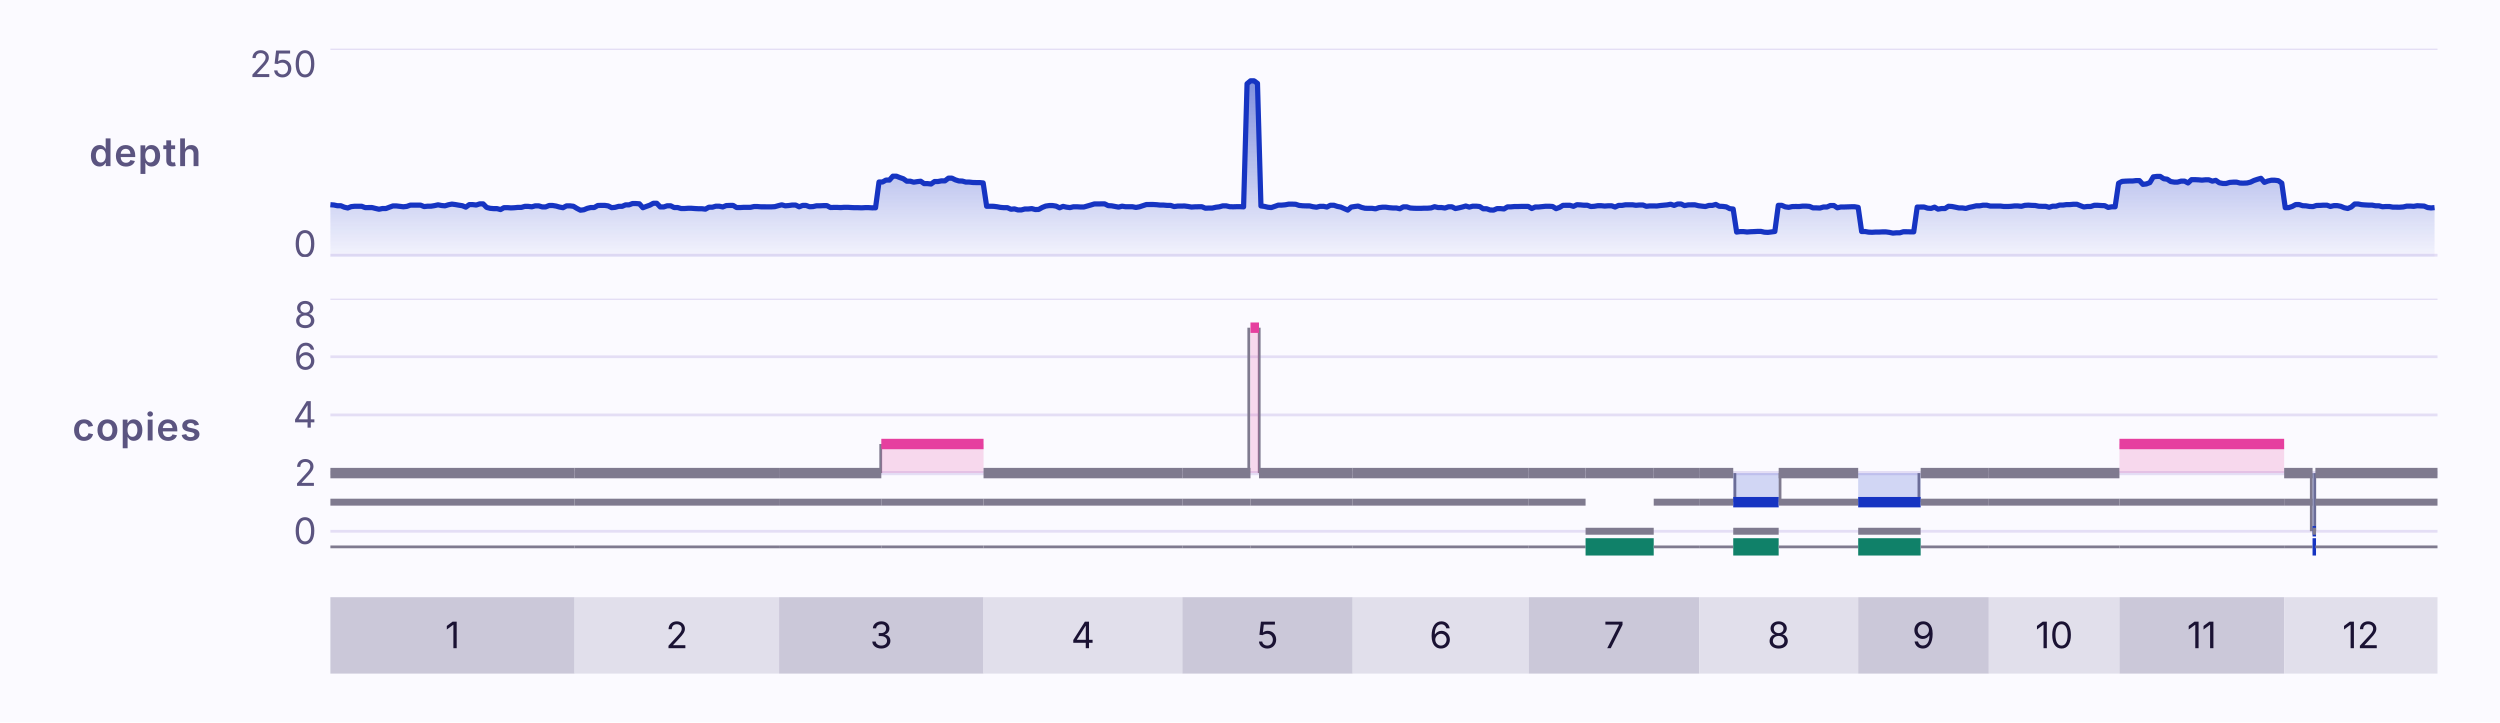
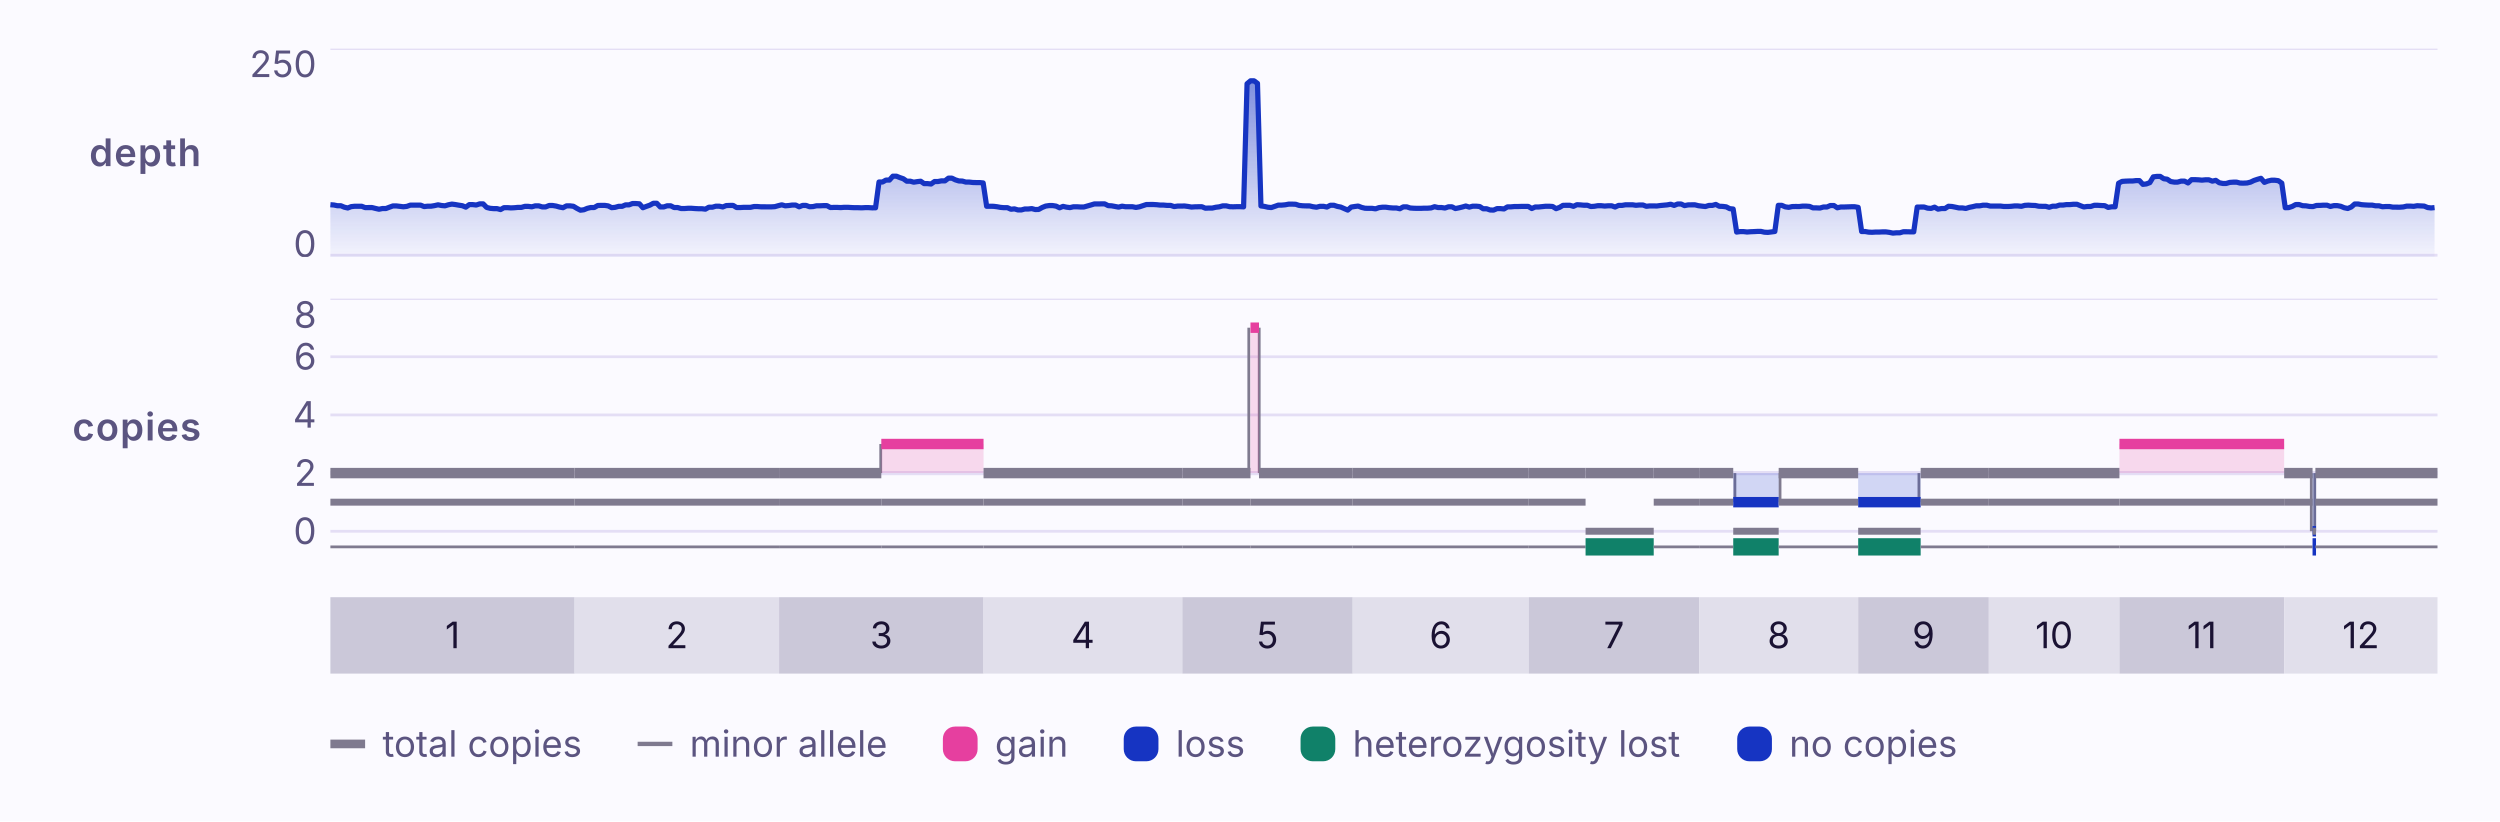
- <svg xmlns="http://www.w3.org/2000/svg" width="720" height="208" viewBox="0 0 720 208" font-family="Inter, Liberation Sans, Arial, Helvetica, sans-serif" role="img" aria-labelledby="karyon-title karyon-desc">
+ <svg xmlns="http://www.w3.org/2000/svg" width="720" height="236.5" viewBox="0 0 720 236.5" font-family="Inter, Liberation Sans, Arial, Helvetica, sans-serif" role="img" aria-labelledby="karyon-title karyon-desc">
  <defs>
    <clipPath id="karyon-clip-0">
      <rect x="67.895" y="14" width="634.105" height="60" />
    </clipPath>
    <linearGradient id="karyon-fade-1" x1="0" y1="0" x2="0" y2="1">
      <stop offset="0" stop-color="#1634c2" stop-opacity="0.54" />
      <stop offset="1" stop-color="#1634c2" stop-opacity="0.03" />
    </linearGradient>
    <clipPath id="karyon-clip-2">
      <rect x="80.369" y="86" width="621.631" height="74" />
    </clipPath>
    <clipPath id="karyon-clip-3">
      <rect x="95.152" y="172" width="606.848" height="22" />
    </clipPath>
+     <clipPath id="karyon-clip-4">
+       <rect x="95.152" y="206" width="606.848" height="16.5" />
+     </clipPath>
  </defs>
-   <rect x="0" y="0" width="720" height="208" fill="#fbfaff" />
+   <rect x="0" y="0" width="720" height="236.5" fill="#fbfaff" />
  <text x="57.895" y="47.85" fill="#5b5480" font-size="11" text-anchor="end" font-weight="600" letter-spacing="0.03em">depth</text>
  <g clip-path="url(#karyon-clip-0)">
    <line x1="95.152" y1="73.5" x2="702" y2="73.5" stroke="#e4def5" stroke-width="0.8" />
    <path d="M95.152 74 L95.152 58.959 L96.152 59.038 L97.152 59.247 L98.152 59.247 L99.152 59.67 L100.152 59.9 L101.152 59.509 L102.152 59.403 L103.152 59.401 L104.152 59.401 L105.152 59.785 L106.152 59.78 L107.152 59.78 L108.152 60.032 L109.152 60.258 L110.152 60.056 L111.152 60.056 L112.152 59.677 L113.152 59.31 L114.152 59.31 L115.152 59.427 L116.152 59.554 L117.152 59.444 L118.152 59.086 L119.152 59.086 L120.152 59.086 L121.152 59.086 L122.152 59.497 L123.152 59.382 L124.152 59.382 L125.152 59.218 L126.152 58.986 L127.152 59.185 L128.152 59.276 L129.152 58.971 L130.152 58.782 L131.152 58.914 L132.152 59.091 L133.152 59.247 L134.152 59.655 L135.152 58.93 L136.152 58.93 L137.152 59.046 L138.152 58.719 L139.152 58.719 L140.152 59.739 L141.152 59.994 L142.152 60.085 L143.152 60.085 L144.152 60.354 L145.152 59.802 L146.152 59.802 L147.152 59.878 L148.152 59.828 L149.152 59.73 L150.152 59.73 L151.152 59.434 L152.152 59.434 L153.152 59.562 L154.152 59.288 L155.152 59.288 L156.152 59.59 L157.152 59.59 L158.152 59.185 L159.152 59.185 L160.152 59.348 L161.152 59.631 L162.152 59.818 L163.152 59.288 L164.152 59.288 L165.152 59.41 L166.152 60.015 L167.152 60.536 L168.152 60.414 L169.152 60.001 L170.152 59.763 L171.152 59.763 L172.152 59.185 L173.152 59.149 L174.152 59.149 L175.152 59.298 L176.152 59.806 L177.152 59.715 L178.152 59.43 L179.152 59.43 L180.152 59.005 L181.152 59.005 L182.152 58.621 L183.152 58.621 L184.152 58.7 L185.152 59.823 L186.152 59.444 L187.152 59.091 L188.152 58.546 L189.152 58.546 L190.152 59.602 L191.152 59.6 L192.152 59.266 L193.152 59.266 L194.152 59.768 L195.152 59.768 L196.152 60.058 L197.152 60.058 L198.152 59.986 L199.152 59.986 L200.152 60.063 L201.152 60.114 L202.152 60.114 L203.152 60.238 L204.152 59.677 L205.152 59.677 L206.152 59.386 L207.152 59.386 L208.152 59.607 L209.152 59.206 L210.152 59.166 L211.152 59.166 L212.152 59.775 L213.152 59.775 L214.152 59.715 L215.152 59.715 L216.152 59.706 L217.152 59.485 L218.152 59.485 L219.152 59.566 L220.152 59.566 L221.152 59.576 L222.152 59.576 L223.152 59.518 L224.152 59.235 L225.152 58.988 L226.152 59.278 L227.152 59.197 L228.152 59.058 L229.152 59.058 L230.152 59.562 L231.152 59.166 L232.152 59.166 L233.152 59.542 L234.152 59.494 L235.152 59.271 L236.152 59.271 L237.152 59.221 L238.152 59.221 L239.152 59.766 L240.152 59.734 L241.152 59.734 L242.152 59.782 L243.152 59.706 L244.152 59.706 L245.152 59.773 L246.152 59.814 L247.152 59.814 L248.152 59.852 L249.152 59.794 L250.152 59.794 L251.152 59.857 L252.152 59.85 L253.152 52.424 L254.152 52.424 L255.152 51.867 L256.152 51.867 L257.152 50.739 L258.152 50.739 L259.152 51.14 L260.152 51.483 L261.152 52.184 L262.152 52.184 L263.152 52.47 L264.152 52.311 L265.152 52.194 L266.152 52.882 L267.152 52.882 L268.152 52.993 L269.152 52.275 L270.152 52.275 L271.152 52.083 L272.152 52.083 L273.152 51.313 L274.152 51.313 L275.152 51.802 L276.152 52.114 L277.152 52.148 L278.152 52.441 L279.152 52.441 L280.152 52.556 L281.152 52.585 L282.152 52.585 L283.152 52.69 L284.152 59.401 L285.152 59.401 L286.152 59.418 L287.152 59.542 L288.152 59.727 L289.152 59.814 L290.152 59.814 L291.152 60.265 L292.152 60.157 L293.152 60.459 L294.152 60.459 L295.152 60.188 L296.152 60.188 L297.152 60.08 L298.152 60.346 L299.152 60.318 L300.152 59.754 L301.152 59.353 L302.152 59.204 L303.152 59.204 L304.152 59.362 L305.152 59.85 L306.152 59.439 L307.152 59.662 L308.152 59.787 L309.152 59.554 L310.152 59.554 L311.152 59.614 L312.152 59.614 L313.152 59.329 L314.152 59.046 L315.152 58.741 L316.152 58.741 L317.152 58.717 L318.152 58.717 L319.152 59.223 L320.152 59.281 L321.152 59.463 L322.152 59.653 L323.152 59.377 L324.152 59.538 L325.152 59.538 L326.152 59.542 L327.152 59.739 L328.152 59.564 L329.152 59.233 L330.152 58.906 L331.152 58.897 L332.152 58.897 L333.152 58.957 L334.152 59.067 L335.152 59.067 L336.152 59.158 L337.152 59.158 L338.152 59.494 L339.152 59.35 L340.152 59.35 L341.152 59.326 L342.152 59.458 L343.152 59.634 L344.152 59.564 L345.152 59.545 L346.152 59.545 L347.152 59.962 L348.152 59.919 L349.152 59.919 L350.152 59.689 L351.152 59.569 L352.152 59.286 L353.152 59.286 L354.152 59.528 L355.152 59.557 L356.152 59.523 L357.152 59.523 L358.152 59.574 L359.152 24.121 L360.152 23.278 L361.152 23.278 L362.152 24.01 L363.152 59.31 L364.152 59.444 L365.152 59.682 L366.152 59.773 L367.152 59.43 L368.152 59.072 L369.152 59.072 L370.152 58.983 L371.152 58.791 L372.152 58.791 L373.152 58.83 L374.152 59.163 L375.152 59.262 L376.152 59.3 L377.152 59.3 L378.152 59.538 L379.152 59.677 L380.152 59.418 L381.152 59.418 L382.152 59.629 L383.152 59.113 L384.152 59.113 L385.152 59.444 L386.152 59.638 L387.152 60.078 L388.152 60.507 L389.152 59.634 L390.152 59.473 L391.152 59.346 L392.152 59.737 L393.152 59.982 L394.152 60.003 L395.152 60.003 L396.152 60.147 L397.152 59.794 L398.152 59.679 L399.152 59.679 L400.152 59.821 L401.152 59.9 L402.152 59.9 L403.152 60.123 L404.152 59.574 L405.152 59.574 L406.152 59.905 L407.152 59.974 L408.152 60.006 L409.152 60.006 L410.152 59.958 L411.152 59.958 L412.152 59.883 L413.152 59.528 L414.152 59.768 L415.152 59.768 L416.152 59.917 L417.152 59.562 L418.152 59.562 L419.152 60.063 L420.152 59.864 L421.152 59.619 L422.152 59.329 L423.152 59.65 L424.152 59.379 L425.152 59.379 L426.152 59.48 L427.152 60.123 L428.152 60.123 L429.152 60.474 L430.152 60.505 L431.152 60.08 L432.152 60.08 L433.152 60.178 L434.152 59.574 L435.152 59.574 L436.152 59.48 L437.152 59.48 L438.152 59.446 L439.152 59.446 L440.152 59.451 L441.152 60.054 L442.152 59.612 L443.152 59.612 L444.152 59.506 L445.152 59.401 L446.152 59.401 L447.152 59.466 L448.152 60.092 L449.152 59.73 L450.152 59.13 L451.152 59.127 L452.152 59.127 L453.152 59.427 L454.152 58.954 L455.152 59.012 L456.152 59.108 L457.152 59.108 L458.152 59.478 L459.152 59.415 L460.152 59.242 L461.152 59.242 L462.152 59.348 L463.152 59.269 L464.152 59.269 L465.152 59.624 L466.152 59.154 L467.152 59.154 L468.152 58.978 L469.152 58.976 L470.152 58.976 L471.152 59.127 L472.152 59.036 L473.152 59.036 L474.152 59.413 L475.152 59.302 L476.152 59.302 L477.152 59.329 L478.152 59.192 L479.152 59.096 L480.152 59.007 L481.152 58.818 L482.152 59.158 L483.152 58.758 L484.152 58.758 L485.152 59.218 L486.152 59.014 L487.152 58.993 L488.152 58.993 L489.152 59.245 L490.152 59.37 L491.152 59.48 L492.152 59.168 L493.152 59.156 L494.152 58.875 L495.152 59.406 L496.152 59.442 L497.152 59.571 L498.152 60.09 L499.152 60.202 L500.152 66.834 L501.152 66.704 L502.152 66.704 L503.152 66.817 L504.152 66.74 L505.152 66.699 L506.152 66.646 L507.152 66.646 L508.152 66.872 L509.152 66.925 L510.152 66.8 L511.152 66.668 L512.152 59.139 L513.152 59.139 L514.152 59.569 L515.152 59.715 L516.152 59.494 L517.152 59.468 L518.152 59.485 L519.152 59.365 L520.152 59.365 L521.152 59.446 L522.152 59.871 L523.152 59.871 L524.152 59.914 L525.152 59.619 L526.152 59.619 L527.152 59.187 L528.152 59.187 L529.152 59.842 L530.152 59.614 L531.152 59.614 L532.152 59.578 L533.152 59.545 L534.152 59.545 L535.152 59.725 L536.152 66.678 L537.152 66.678 L538.152 66.855 L539.152 66.898 L540.152 66.836 L541.152 66.836 L542.152 66.786 L543.152 66.786 L544.152 66.925 L545.152 67.136 L546.152 67.047 L547.152 67.047 L548.152 66.75 L549.152 66.75 L550.152 66.774 L551.152 66.774 L552.152 59.634 L553.152 59.626 L554.152 59.626 L555.152 59.948 L556.152 60.022 L557.152 59.66 L558.152 60.234 L559.152 60.061 L560.152 60.061 L561.152 59.406 L562.152 59.466 L563.152 59.667 L564.152 59.881 L565.152 59.881 L566.152 60.037 L567.152 59.718 L568.152 59.518 L569.152 59.278 L570.152 59.278 L571.152 59.091 L572.152 59.091 L573.152 59.341 L574.152 59.346 L575.152 59.35 L576.152 59.35 L577.152 59.47 L578.152 59.47 L579.152 59.422 L580.152 59.314 L581.152 59.314 L582.152 59.42 L583.152 59.144 L584.152 59.084 L585.152 59.149 L586.152 59.182 L587.152 59.391 L588.152 59.42 L589.152 59.42 L590.152 59.698 L591.152 59.386 L592.152 59.386 L593.152 59.062 L594.152 59.062 L595.152 58.921 L596.152 58.921 L597.152 58.825 L598.152 58.825 L599.152 59.24 L600.152 59.607 L601.152 59.458 L602.152 59.458 L603.152 59.125 L604.152 59.125 L605.152 59.199 L606.152 59.23 L607.152 59.737 L608.152 59.562 L609.152 59.562 L610.152 52.774 L611.152 52.246 L612.152 52.172 L613.152 52.134 L614.152 52.134 L615.152 52.016 L616.152 52.016 L617.152 53.096 L618.152 52.971 L619.152 52.599 L620.152 50.934 L621.152 50.809 L622.152 50.809 L623.152 51.474 L624.152 51.608 L625.152 52.278 L626.152 52.446 L627.152 52.446 L628.152 52.165 L629.152 52.165 L630.152 52.69 L631.152 51.742 L632.152 51.742 L633.152 51.79 L634.152 51.882 L635.152 51.786 L636.152 51.786 L637.152 52.17 L638.152 51.944 L639.152 52.633 L640.152 52.832 L641.152 52.832 L642.152 52.537 L643.152 52.465 L644.152 52.465 L645.152 52.726 L646.152 52.741 L647.152 52.7 L648.152 52.455 L649.152 51.973 L650.152 51.637 L651.152 51.356 L652.152 52.522 L653.152 52.134 L654.152 51.908 L655.152 51.908 L656.152 52.038 L657.152 52.743 L658.152 59.818 L659.152 59.787 L660.152 59.461 L661.152 58.914 L662.152 58.914 L663.152 59.245 L664.152 59.283 L665.152 59.458 L666.152 59.492 L667.152 59.17 L668.152 59.158 L669.152 59.091 L670.152 59.091 L671.152 59.456 L672.152 59.223 L673.152 59.223 L674.152 59.418 L675.152 59.835 L676.152 60.042 L677.152 59.626 L678.152 58.753 L679.152 58.753 L680.152 58.947 L681.152 59.022 L682.152 59.074 L683.152 59.074 L684.152 59.271 L685.152 59.271 L686.152 59.545 L687.152 59.478 L688.152 59.478 L689.152 59.662 L690.152 59.662 L691.152 59.67 L692.152 59.598 L693.152 59.36 L694.152 59.36 L695.152 59.427 L696.152 59.254 L697.152 59.305 L698.152 59.353 L699.152 59.768 L700.152 59.886 L701.152 59.787 L701.152 74Z" fill="url(#karyon-fade-1)" />
    <polyline points="95.152,58.959 96.152,59.038 97.152,59.247 98.152,59.247 99.152,59.67 100.152,59.9 101.152,59.509 102.152,59.403 103.152,59.401 104.152,59.401 105.152,59.785 106.152,59.78 107.152,59.78 108.152,60.032 109.152,60.258 110.152,60.056 111.152,60.056 112.152,59.677 113.152,59.31 114.152,59.31 115.152,59.427 116.152,59.554 117.152,59.444 118.152,59.086 119.152,59.086 120.152,59.086 121.152,59.086 122.152,59.497 123.152,59.382 124.152,59.382 125.152,59.218 126.152,58.986 127.152,59.185 128.152,59.276 129.152,58.971 130.152,58.782 131.152,58.914 132.152,59.091 133.152,59.247 134.152,59.655 135.152,58.93 136.152,58.93 137.152,59.046 138.152,58.719 139.152,58.719 140.152,59.739 141.152,59.994 142.152,60.085 143.152,60.085 144.152,60.354 145.152,59.802 146.152,59.802 147.152,59.878 148.152,59.828 149.152,59.73 150.152,59.73 151.152,59.434 152.152,59.434 153.152,59.562 154.152,59.288 155.152,59.288 156.152,59.59 157.152,59.59 158.152,59.185 159.152,59.185 160.152,59.348 161.152,59.631 162.152,59.818 163.152,59.288 164.152,59.288 165.152,59.41 166.152,60.015 167.152,60.536 168.152,60.414 169.152,60.001 170.152,59.763 171.152,59.763 172.152,59.185 173.152,59.149 174.152,59.149 175.152,59.298 176.152,59.806 177.152,59.715 178.152,59.43 179.152,59.43 180.152,59.005 181.152,59.005 182.152,58.621 183.152,58.621 184.152,58.7 185.152,59.823 186.152,59.444 187.152,59.091 188.152,58.546 189.152,58.546 190.152,59.602 191.152,59.6 192.152,59.266 193.152,59.266 194.152,59.768 195.152,59.768 196.152,60.058 197.152,60.058 198.152,59.986 199.152,59.986 200.152,60.063 201.152,60.114 202.152,60.114 203.152,60.238 204.152,59.677 205.152,59.677 206.152,59.386 207.152,59.386 208.152,59.607 209.152,59.206 210.152,59.166 211.152,59.166 212.152,59.775 213.152,59.775 214.152,59.715 215.152,59.715 216.152,59.706 217.152,59.485 218.152,59.485 219.152,59.566 220.152,59.566 221.152,59.576 222.152,59.576 223.152,59.518 224.152,59.235 225.152,58.988 226.152,59.278 227.152,59.197 228.152,59.058 229.152,59.058 230.152,59.562 231.152,59.166 232.152,59.166 233.152,59.542 234.152,59.494 235.152,59.271 236.152,59.271 237.152,59.221 238.152,59.221 239.152,59.766 240.152,59.734 241.152,59.734 242.152,59.782 243.152,59.706 244.152,59.706 245.152,59.773 246.152,59.814 247.152,59.814 248.152,59.852 249.152,59.794 250.152,59.794 251.152,59.857 252.152,59.85 253.152,52.424 254.152,52.424 255.152,51.867 256.152,51.867 257.152,50.739 258.152,50.739 259.152,51.14 260.152,51.483 261.152,52.184 262.152,52.184 263.152,52.47 264.152,52.311 265.152,52.194 266.152,52.882 267.152,52.882 268.152,52.993 269.152,52.275 270.152,52.275 271.152,52.083 272.152,52.083 273.152,51.313 274.152,51.313 275.152,51.802 276.152,52.114 277.152,52.148 278.152,52.441 279.152,52.441 280.152,52.556 281.152,52.585 282.152,52.585 283.152,52.69 284.152,59.401 285.152,59.401 286.152,59.418 287.152,59.542 288.152,59.727 289.152,59.814 290.152,59.814 291.152,60.265 292.152,60.157 293.152,60.459 294.152,60.459 295.152,60.188 296.152,60.188 297.152,60.08 298.152,60.346 299.152,60.318 300.152,59.754 301.152,59.353 302.152,59.204 303.152,59.204 304.152,59.362 305.152,59.85 306.152,59.439 307.152,59.662 308.152,59.787 309.152,59.554 310.152,59.554 311.152,59.614 312.152,59.614 313.152,59.329 314.152,59.046 315.152,58.741 316.152,58.741 317.152,58.717 318.152,58.717 319.152,59.223 320.152,59.281 321.152,59.463 322.152,59.653 323.152,59.377 324.152,59.538 325.152,59.538 326.152,59.542 327.152,59.739 328.152,59.564 329.152,59.233 330.152,58.906 331.152,58.897 332.152,58.897 333.152,58.957 334.152,59.067 335.152,59.067 336.152,59.158 337.152,59.158 338.152,59.494 339.152,59.35 340.152,59.35 341.152,59.326 342.152,59.458 343.152,59.634 344.152,59.564 345.152,59.545 346.152,59.545 347.152,59.962 348.152,59.919 349.152,59.919 350.152,59.689 351.152,59.569 352.152,59.286 353.152,59.286 354.152,59.528 355.152,59.557 356.152,59.523 357.152,59.523 358.152,59.574 359.152,24.121 360.152,23.278 361.152,23.278 362.152,24.01 363.152,59.31 364.152,59.444 365.152,59.682 366.152,59.773 367.152,59.43 368.152,59.072 369.152,59.072 370.152,58.983 371.152,58.791 372.152,58.791 373.152,58.83 374.152,59.163 375.152,59.262 376.152,59.3 377.152,59.3 378.152,59.538 379.152,59.677 380.152,59.418 381.152,59.418 382.152,59.629 383.152,59.113 384.152,59.113 385.152,59.444 386.152,59.638 387.152,60.078 388.152,60.507 389.152,59.634 390.152,59.473 391.152,59.346 392.152,59.737 393.152,59.982 394.152,60.003 395.152,60.003 396.152,60.147 397.152,59.794 398.152,59.679 399.152,59.679 400.152,59.821 401.152,59.9 402.152,59.9 403.152,60.123 404.152,59.574 405.152,59.574 406.152,59.905 407.152,59.974 408.152,60.006 409.152,60.006 410.152,59.958 411.152,59.958 412.152,59.883 413.152,59.528 414.152,59.768 415.152,59.768 416.152,59.917 417.152,59.562 418.152,59.562 419.152,60.063 420.152,59.864 421.152,59.619 422.152,59.329 423.152,59.65 424.152,59.379 425.152,59.379 426.152,59.48 427.152,60.123 428.152,60.123 429.152,60.474 430.152,60.505 431.152,60.08 432.152,60.08 433.152,60.178 434.152,59.574 435.152,59.574 436.152,59.48 437.152,59.48 438.152,59.446 439.152,59.446 440.152,59.451 441.152,60.054 442.152,59.612 443.152,59.612 444.152,59.506 445.152,59.401 446.152,59.401 447.152,59.466 448.152,60.092 449.152,59.73 450.152,59.13 451.152,59.127 452.152,59.127 453.152,59.427 454.152,58.954 455.152,59.012 456.152,59.108 457.152,59.108 458.152,59.478 459.152,59.415 460.152,59.242 461.152,59.242 462.152,59.348 463.152,59.269 464.152,59.269 465.152,59.624 466.152,59.154 467.152,59.154 468.152,58.978 469.152,58.976 470.152,58.976 471.152,59.127 472.152,59.036 473.152,59.036 474.152,59.413 475.152,59.302 476.152,59.302 477.152,59.329 478.152,59.192 479.152,59.096 480.152,59.007 481.152,58.818 482.152,59.158 483.152,58.758 484.152,58.758 485.152,59.218 486.152,59.014 487.152,58.993 488.152,58.993 489.152,59.245 490.152,59.37 491.152,59.48 492.152,59.168 493.152,59.156 494.152,58.875 495.152,59.406 496.152,59.442 497.152,59.571 498.152,60.09 499.152,60.202 500.152,66.834 501.152,66.704 502.152,66.704 503.152,66.817 504.152,66.74 505.152,66.699 506.152,66.646 507.152,66.646 508.152,66.872 509.152,66.925 510.152,66.8 511.152,66.668 512.152,59.139 513.152,59.139 514.152,59.569 515.152,59.715 516.152,59.494 517.152,59.468 518.152,59.485 519.152,59.365 520.152,59.365 521.152,59.446 522.152,59.871 523.152,59.871 524.152,59.914 525.152,59.619 526.152,59.619 527.152,59.187 528.152,59.187 529.152,59.842 530.152,59.614 531.152,59.614 532.152,59.578 533.152,59.545 534.152,59.545 535.152,59.725 536.152,66.678 537.152,66.678 538.152,66.855 539.152,66.898 540.152,66.836 541.152,66.836 542.152,66.786 543.152,66.786 544.152,66.925 545.152,67.136 546.152,67.047 547.152,67.047 548.152,66.75 549.152,66.75 550.152,66.774 551.152,66.774 552.152,59.634 553.152,59.626 554.152,59.626 555.152,59.948 556.152,60.022 557.152,59.66 558.152,60.234 559.152,60.061 560.152,60.061 561.152,59.406 562.152,59.466 563.152,59.667 564.152,59.881 565.152,59.881 566.152,60.037 567.152,59.718 568.152,59.518 569.152,59.278 570.152,59.278 571.152,59.091 572.152,59.091 573.152,59.341 574.152,59.346 575.152,59.35 576.152,59.35 577.152,59.47 578.152,59.47 579.152,59.422 580.152,59.314 581.152,59.314 582.152,59.42 583.152,59.144 584.152,59.084 585.152,59.149 586.152,59.182 587.152,59.391 588.152,59.42 589.152,59.42 590.152,59.698 591.152,59.386 592.152,59.386 593.152,59.062 594.152,59.062 595.152,58.921 596.152,58.921 597.152,58.825 598.152,58.825 599.152,59.24 600.152,59.607 601.152,59.458 602.152,59.458 603.152,59.125 604.152,59.125 605.152,59.199 606.152,59.23 607.152,59.737 608.152,59.562 609.152,59.562 610.152,52.774 611.152,52.246 612.152,52.172 613.152,52.134 614.152,52.134 615.152,52.016 616.152,52.016 617.152,53.096 618.152,52.971 619.152,52.599 620.152,50.934 621.152,50.809 622.152,50.809 623.152,51.474 624.152,51.608 625.152,52.278 626.152,52.446 627.152,52.446 628.152,52.165 629.152,52.165 630.152,52.69 631.152,51.742 632.152,51.742 633.152,51.79 634.152,51.882 635.152,51.786 636.152,51.786 637.152,52.17 638.152,51.944 639.152,52.633 640.152,52.832 641.152,52.832 642.152,52.537 643.152,52.465 644.152,52.465 645.152,52.726 646.152,52.741 647.152,52.7 648.152,52.455 649.152,51.973 650.152,51.637 651.152,51.356 652.152,52.522 653.152,52.134 654.152,51.908 655.152,51.908 656.152,52.038 657.152,52.743 658.152,59.818 659.152,59.787 660.152,59.461 661.152,58.914 662.152,58.914 663.152,59.245 664.152,59.283 665.152,59.458 666.152,59.492 667.152,59.17 668.152,59.158 669.152,59.091 670.152,59.091 671.152,59.456 672.152,59.223 673.152,59.223 674.152,59.418 675.152,59.835 676.152,60.042 677.152,59.626 678.152,58.753 679.152,58.753 680.152,58.947 681.152,59.022 682.152,59.074 683.152,59.074 684.152,59.271 685.152,59.271 686.152,59.545 687.152,59.478 688.152,59.478 689.152,59.662 690.152,59.662 691.152,59.67 692.152,59.598 693.152,59.36 694.152,59.36 695.152,59.427 696.152,59.254 697.152,59.305 698.152,59.353 699.152,59.768 700.152,59.886 701.152,59.787" fill="none" stroke="#1634c2" stroke-width="1.5" stroke-linejoin="round" />
    <line x1="95.152" y1="14" x2="702" y2="14" stroke="#e4def5" stroke-width="0.8" />
    <text x="91.152" y="74" fill="#5b5480" font-size="10.5" text-anchor="end">0</text>
    <text x="91.152" y="22.19" fill="#5b5480" font-size="10.5" text-anchor="end">250</text>
  </g>
  <text x="57.895" y="126.85" fill="#5b5480" font-size="11" text-anchor="end" font-weight="600" letter-spacing="0.03em">copies</text>
  <g clip-path="url(#karyon-clip-2)">
    <line x1="95.152" y1="153" x2="702" y2="153" stroke="#e4def5" stroke-width="0.8" />
    <line x1="95.152" y1="119.5" x2="702" y2="119.5" stroke="#e4def5" stroke-width="0.8" />
    <line x1="95.152" y1="102.75" x2="702" y2="102.75" stroke="#e4def5" stroke-width="0.8" />
    <line x1="95.152" y1="86" x2="702" y2="86" stroke="#e4def5" stroke-width="0.8" />
    <line x1="95.152" y1="136.25" x2="702" y2="136.25" stroke="#e4def5" stroke-width="1.2" />
    <text x="91.152" y="156.675" fill="#5b5480" font-size="10.5" text-anchor="end">0</text>
    <text x="91.152" y="139.925" fill="#5b5480" font-size="10.5" text-anchor="end">2</text>
    <text x="91.152" y="123.175" fill="#5b5480" font-size="10.5" text-anchor="end">4</text>
    <text x="91.152" y="106.425" fill="#5b5480" font-size="10.5" text-anchor="end">6</text>
    <text x="91.152" y="94.4" fill="#5b5480" font-size="10.5" text-anchor="end">8</text>
    <line x1="253.652" y1="136.25" x2="253.652" y2="127.875" stroke="#7f7a8f" stroke-width="0.8" />
    <line x1="359.652" y1="136.25" x2="359.652" y2="94.375" stroke="#7f7a8f" stroke-width="0.8" />
    <line x1="362.652" y1="136.25" x2="362.652" y2="94.375" stroke="#7f7a8f" stroke-width="0.8" />
    <line x1="499.652" y1="144.625" x2="499.652" y2="136.25" stroke="#7f7a8f" stroke-width="0.8" />
    <line x1="512.652" y1="144.625" x2="512.652" y2="136.25" stroke="#7f7a8f" stroke-width="0.8" />
    <line x1="552.652" y1="144.625" x2="552.652" y2="136.25" stroke="#7f7a8f" stroke-width="0.8" />
    <line x1="665.652" y1="153" x2="665.652" y2="136.25" stroke="#7f7a8f" stroke-width="0.8" />
    <line x1="666.652" y1="153" x2="666.652" y2="136.25" stroke="#7f7a8f" stroke-width="0.8" />
    <g>
      <rect x="95.152" y="134.75" width="70.335" height="3" fill="#7f7a8f" />
      <rect x="95.152" y="143.625" width="70.335" height="2" fill="#7f7a8f" />
    </g>
    <g>
      <rect x="165.487" y="134.75" width="58.886" height="3" fill="#7f7a8f" />
      <rect x="165.487" y="143.625" width="58.886" height="2" fill="#7f7a8f" />
    </g>
    <g>
      <rect x="224.373" y="134.75" width="29.443" height="3" fill="#7f7a8f" />
      <rect x="224.373" y="143.625" width="29.443" height="2" fill="#7f7a8f" />
    </g>
    <g>
      <rect x="253.816" y="127.875" width="29.443" height="8.375" fill="#e63f9f" fill-opacity="0.18" />
      <rect x="253.816" y="126.375" width="29.443" height="3" fill="#e63f9f" />
      <rect x="253.816" y="143.625" width="29.443" height="2" fill="#7f7a8f" />
    </g>
    <g>
      <rect x="283.259" y="134.75" width="57.25" height="3" fill="#7f7a8f" />
      <rect x="283.259" y="143.625" width="57.25" height="2" fill="#7f7a8f" />
    </g>
    <g>
      <rect x="340.508" y="134.75" width="19.629" height="3" fill="#7f7a8f" />
      <rect x="340.508" y="143.625" width="19.629" height="2" fill="#7f7a8f" />
    </g>
    <g>
      <rect x="360.137" y="94.375" width="2.454" height="41.875" fill="#e63f9f" fill-opacity="0.18" />
      <rect x="360.137" y="92.875" width="2.454" height="3" fill="#e63f9f" />
      <rect x="360.137" y="143.625" width="2.454" height="2" fill="#7f7a8f" />
    </g>
    <g>
      <rect x="362.59" y="134.75" width="26.989" height="3" fill="#7f7a8f" />
      <rect x="362.59" y="143.625" width="26.989" height="2" fill="#7f7a8f" />
    </g>
    <g>
      <rect x="389.58" y="134.75" width="50.707" height="3" fill="#7f7a8f" />
      <rect x="389.58" y="143.625" width="50.707" height="2" fill="#7f7a8f" />
    </g>
    <g>
      <rect x="440.287" y="134.75" width="16.357" height="3" fill="#7f7a8f" />
      <rect x="440.287" y="143.625" width="16.357" height="2" fill="#7f7a8f" />
    </g>
    <g>
      <rect x="456.644" y="134.75" width="19.629" height="3" fill="#7f7a8f" />
      <rect x="456.644" y="152" width="19.629" height="2" fill="#7f7a8f" />
    </g>
    <g>
      <rect x="476.272" y="134.75" width="13.086" height="3" fill="#7f7a8f" />
      <rect x="476.272" y="143.625" width="13.086" height="2" fill="#7f7a8f" />
    </g>
    <g>
      <rect x="489.358" y="134.75" width="9.814" height="3" fill="#7f7a8f" />
      <rect x="489.358" y="143.625" width="9.814" height="2" fill="#7f7a8f" />
    </g>
    <g>
      <rect x="499.172" y="136.25" width="13.086" height="8.375" fill="#1634c2" fill-opacity="0.18" />
      <rect x="499.172" y="143.125" width="13.086" height="3" fill="#1634c2" />
      <rect x="499.172" y="152" width="13.086" height="2" fill="#7f7a8f" />
    </g>
    <g>
      <rect x="512.258" y="134.75" width="22.9" height="3" fill="#7f7a8f" />
      <rect x="512.258" y="143.625" width="22.9" height="2" fill="#7f7a8f" />
    </g>
    <g>
      <rect x="535.158" y="136.25" width="17.993" height="8.375" fill="#1634c2" fill-opacity="0.18" />
      <rect x="535.158" y="143.125" width="17.993" height="3" fill="#1634c2" />
      <rect x="535.158" y="152" width="17.993" height="2" fill="#7f7a8f" />
    </g>
    <g>
      <rect x="553.15" y="134.75" width="19.629" height="3" fill="#7f7a8f" />
      <rect x="553.15" y="143.625" width="19.629" height="2" fill="#7f7a8f" />
    </g>
    <g>
      <rect x="572.779" y="134.75" width="37.621" height="3" fill="#7f7a8f" />
      <rect x="572.779" y="143.625" width="37.621" height="2" fill="#7f7a8f" />
    </g>
    <g>
      <rect x="610.4" y="127.875" width="47.436" height="8.375" fill="#e63f9f" fill-opacity="0.18" />
      <rect x="610.4" y="126.375" width="47.436" height="3" fill="#e63f9f" />
      <rect x="610.4" y="143.625" width="47.436" height="2" fill="#7f7a8f" />
    </g>
    <g>
      <rect x="657.836" y="134.75" width="8.179" height="3" fill="#7f7a8f" />
      <rect x="657.836" y="143.625" width="8.179" height="2" fill="#7f7a8f" />
    </g>
    <g>
      <rect x="666.014" y="136.25" width="1" height="16.75" fill="#1634c2" fill-opacity="0.18" />
      <rect x="666.014" y="151.5" width="1" height="3" fill="#1634c2" />
      <rect x="666.014" y="152" width="1" height="2" fill="#7f7a8f" />
    </g>
    <g>
      <rect x="666.832" y="134.75" width="35.168" height="3" fill="#7f7a8f" />
      <rect x="666.832" y="143.625" width="35.168" height="2" fill="#7f7a8f" />
    </g>
    <line x1="95.152" y1="157.5" x2="165.487" y2="157.5" stroke="#7f7a8f" stroke-width="0.8" />
    <line x1="165.487" y1="157.5" x2="224.373" y2="157.5" stroke="#7f7a8f" stroke-width="0.8" />
    <line x1="224.373" y1="157.5" x2="253.816" y2="157.5" stroke="#7f7a8f" stroke-width="0.8" />
    <line x1="253.816" y1="157.5" x2="283.259" y2="157.5" stroke="#7f7a8f" stroke-width="0.8" />
    <line x1="283.259" y1="157.5" x2="340.508" y2="157.5" stroke="#7f7a8f" stroke-width="0.8" />
    <line x1="340.508" y1="157.5" x2="360.137" y2="157.5" stroke="#7f7a8f" stroke-width="0.8" />
    <line x1="360.137" y1="157.5" x2="362.59" y2="157.5" stroke="#7f7a8f" stroke-width="0.8" />
    <line x1="362.59" y1="157.5" x2="389.58" y2="157.5" stroke="#7f7a8f" stroke-width="0.8" />
    <line x1="389.58" y1="157.5" x2="440.287" y2="157.5" stroke="#7f7a8f" stroke-width="0.8" />
    <line x1="440.287" y1="157.5" x2="456.644" y2="157.5" stroke="#7f7a8f" stroke-width="0.8" />
    <rect x="456.644" y="155" width="19.629" height="5" fill="#108169" />
    <line x1="476.272" y1="157.5" x2="489.358" y2="157.5" stroke="#7f7a8f" stroke-width="0.8" />
    <line x1="489.358" y1="157.5" x2="499.172" y2="157.5" stroke="#7f7a8f" stroke-width="0.8" />
    <rect x="499.172" y="155" width="13.086" height="5" fill="#108169" />
    <line x1="512.258" y1="157.5" x2="535.158" y2="157.5" stroke="#7f7a8f" stroke-width="0.8" />
    <rect x="535.158" y="155" width="17.993" height="5" fill="#108169" />
    <line x1="553.15" y1="157.5" x2="572.779" y2="157.5" stroke="#7f7a8f" stroke-width="0.8" />
    <line x1="572.779" y1="157.5" x2="610.4" y2="157.5" stroke="#7f7a8f" stroke-width="0.8" />
    <line x1="610.4" y1="157.5" x2="657.836" y2="157.5" stroke="#7f7a8f" stroke-width="0.8" />
    <line x1="657.836" y1="157.5" x2="666.014" y2="157.5" stroke="#7f7a8f" stroke-width="0.8" />
    <rect x="666.014" y="155" width="1" height="5" fill="#1634c2" />
    <line x1="666.832" y1="157.5" x2="702" y2="157.5" stroke="#7f7a8f" stroke-width="0.8" />
  </g>
  <g clip-path="url(#karyon-clip-3)">
    <g>
      <rect x="95.152" y="172" width="70.335" height="22" fill="#cbc8d9" />
      <text x="130.32" y="186.675" fill="#1a1233" font-size="10.5" text-anchor="middle">1</text>
    </g>
    <g>
      <rect x="165.487" y="172" width="58.886" height="22" fill="#e1dfeb" />
      <text x="194.93" y="186.675" fill="#1a1233" font-size="10.5" text-anchor="middle">2</text>
    </g>
    <g>
      <rect x="224.373" y="172" width="58.886" height="22" fill="#cbc8d9" />
      <text x="253.816" y="186.675" fill="#1a1233" font-size="10.5" text-anchor="middle">3</text>
    </g>
    <g>
      <rect x="283.259" y="172" width="57.25" height="22" fill="#e1dfeb" />
      <text x="311.883" y="186.675" fill="#1a1233" font-size="10.5" text-anchor="middle">4</text>
    </g>
    <g>
      <rect x="340.508" y="172" width="49.071" height="22" fill="#cbc8d9" />
      <text x="365.044" y="186.675" fill="#1a1233" font-size="10.5" text-anchor="middle">5</text>
    </g>
    <g>
      <rect x="389.58" y="172" width="50.707" height="22" fill="#e1dfeb" />
      <text x="414.933" y="186.675" fill="#1a1233" font-size="10.5" text-anchor="middle">6</text>
    </g>
    <g>
      <rect x="440.287" y="172" width="49.071" height="22" fill="#cbc8d9" />
      <text x="464.822" y="186.675" fill="#1a1233" font-size="10.5" text-anchor="middle">7</text>
    </g>
    <g>
      <rect x="489.358" y="172" width="45.8" height="22" fill="#e1dfeb" />
      <text x="512.258" y="186.675" fill="#1a1233" font-size="10.5" text-anchor="middle">8</text>
    </g>
    <g>
      <rect x="535.158" y="172" width="37.621" height="22" fill="#cbc8d9" />
      <text x="553.968" y="186.675" fill="#1a1233" font-size="10.5" text-anchor="middle">9</text>
    </g>
    <g>
      <rect x="572.779" y="172" width="37.621" height="22" fill="#e1dfeb" />
      <text x="591.59" y="186.675" fill="#1a1233" font-size="10.5" text-anchor="middle">10</text>
    </g>
    <g>
      <rect x="610.4" y="172" width="47.436" height="22" fill="#cbc8d9" />
      <text x="634.118" y="186.675" fill="#1a1233" font-size="10.5" text-anchor="middle">11</text>
    </g>
    <g>
      <rect x="657.836" y="172" width="44.164" height="22" fill="#e1dfeb" />
      <text x="679.918" y="186.675" fill="#1a1233" font-size="10.5" text-anchor="middle">12</text>
    </g>
  </g>
+   <g clip-path="url(#karyon-clip-4)">
+     <g>
+       <line x1="95.152" y1="214.25" x2="105.152" y2="214.25" stroke="#7f7a8f" stroke-width="2.5" />
+       <text x="110.152" y="217.925" fill="#5b5480" font-size="10.5" text-anchor="start">total copies</text>
+     </g>
+     <g>
+       <line x1="183.64" y1="214.25" x2="193.64" y2="214.25" stroke="#7f7a8f" stroke-width="1.25" />
+       <text x="198.64" y="217.925" fill="#5b5480" font-size="10.5" text-anchor="start">minor allele</text>
+     </g>
+     <g>
+       <rect x="271.549" y="209.25" width="10" height="10" rx="3.5" fill="#e63f9f" />
+       <text x="286.549" y="217.925" fill="#5b5480" font-size="10.5" text-anchor="start">gain</text>
+     </g>
+     <g>
+       <rect x="323.633" y="209.25" width="10" height="10" rx="3.5" fill="#1634c2" />
+       <text x="338.633" y="217.925" fill="#5b5480" font-size="10.5" text-anchor="start">loss</text>
+     </g>
+     <g>
+       <rect x="374.562" y="209.25" width="10" height="10" rx="3.5" fill="#108169" />
+       <text x="389.562" y="217.925" fill="#5b5480" font-size="10.5" text-anchor="start">heterozygosity lost</text>
+     </g>
+     <g>
+       <rect x="500.314" y="209.25" width="10" height="10" rx="3.5" fill="#1634c2" />
+       <text x="515.314" y="217.925" fill="#5b5480" font-size="10.5" text-anchor="start">no copies</text>
+     </g>
+   </g>
</svg>
